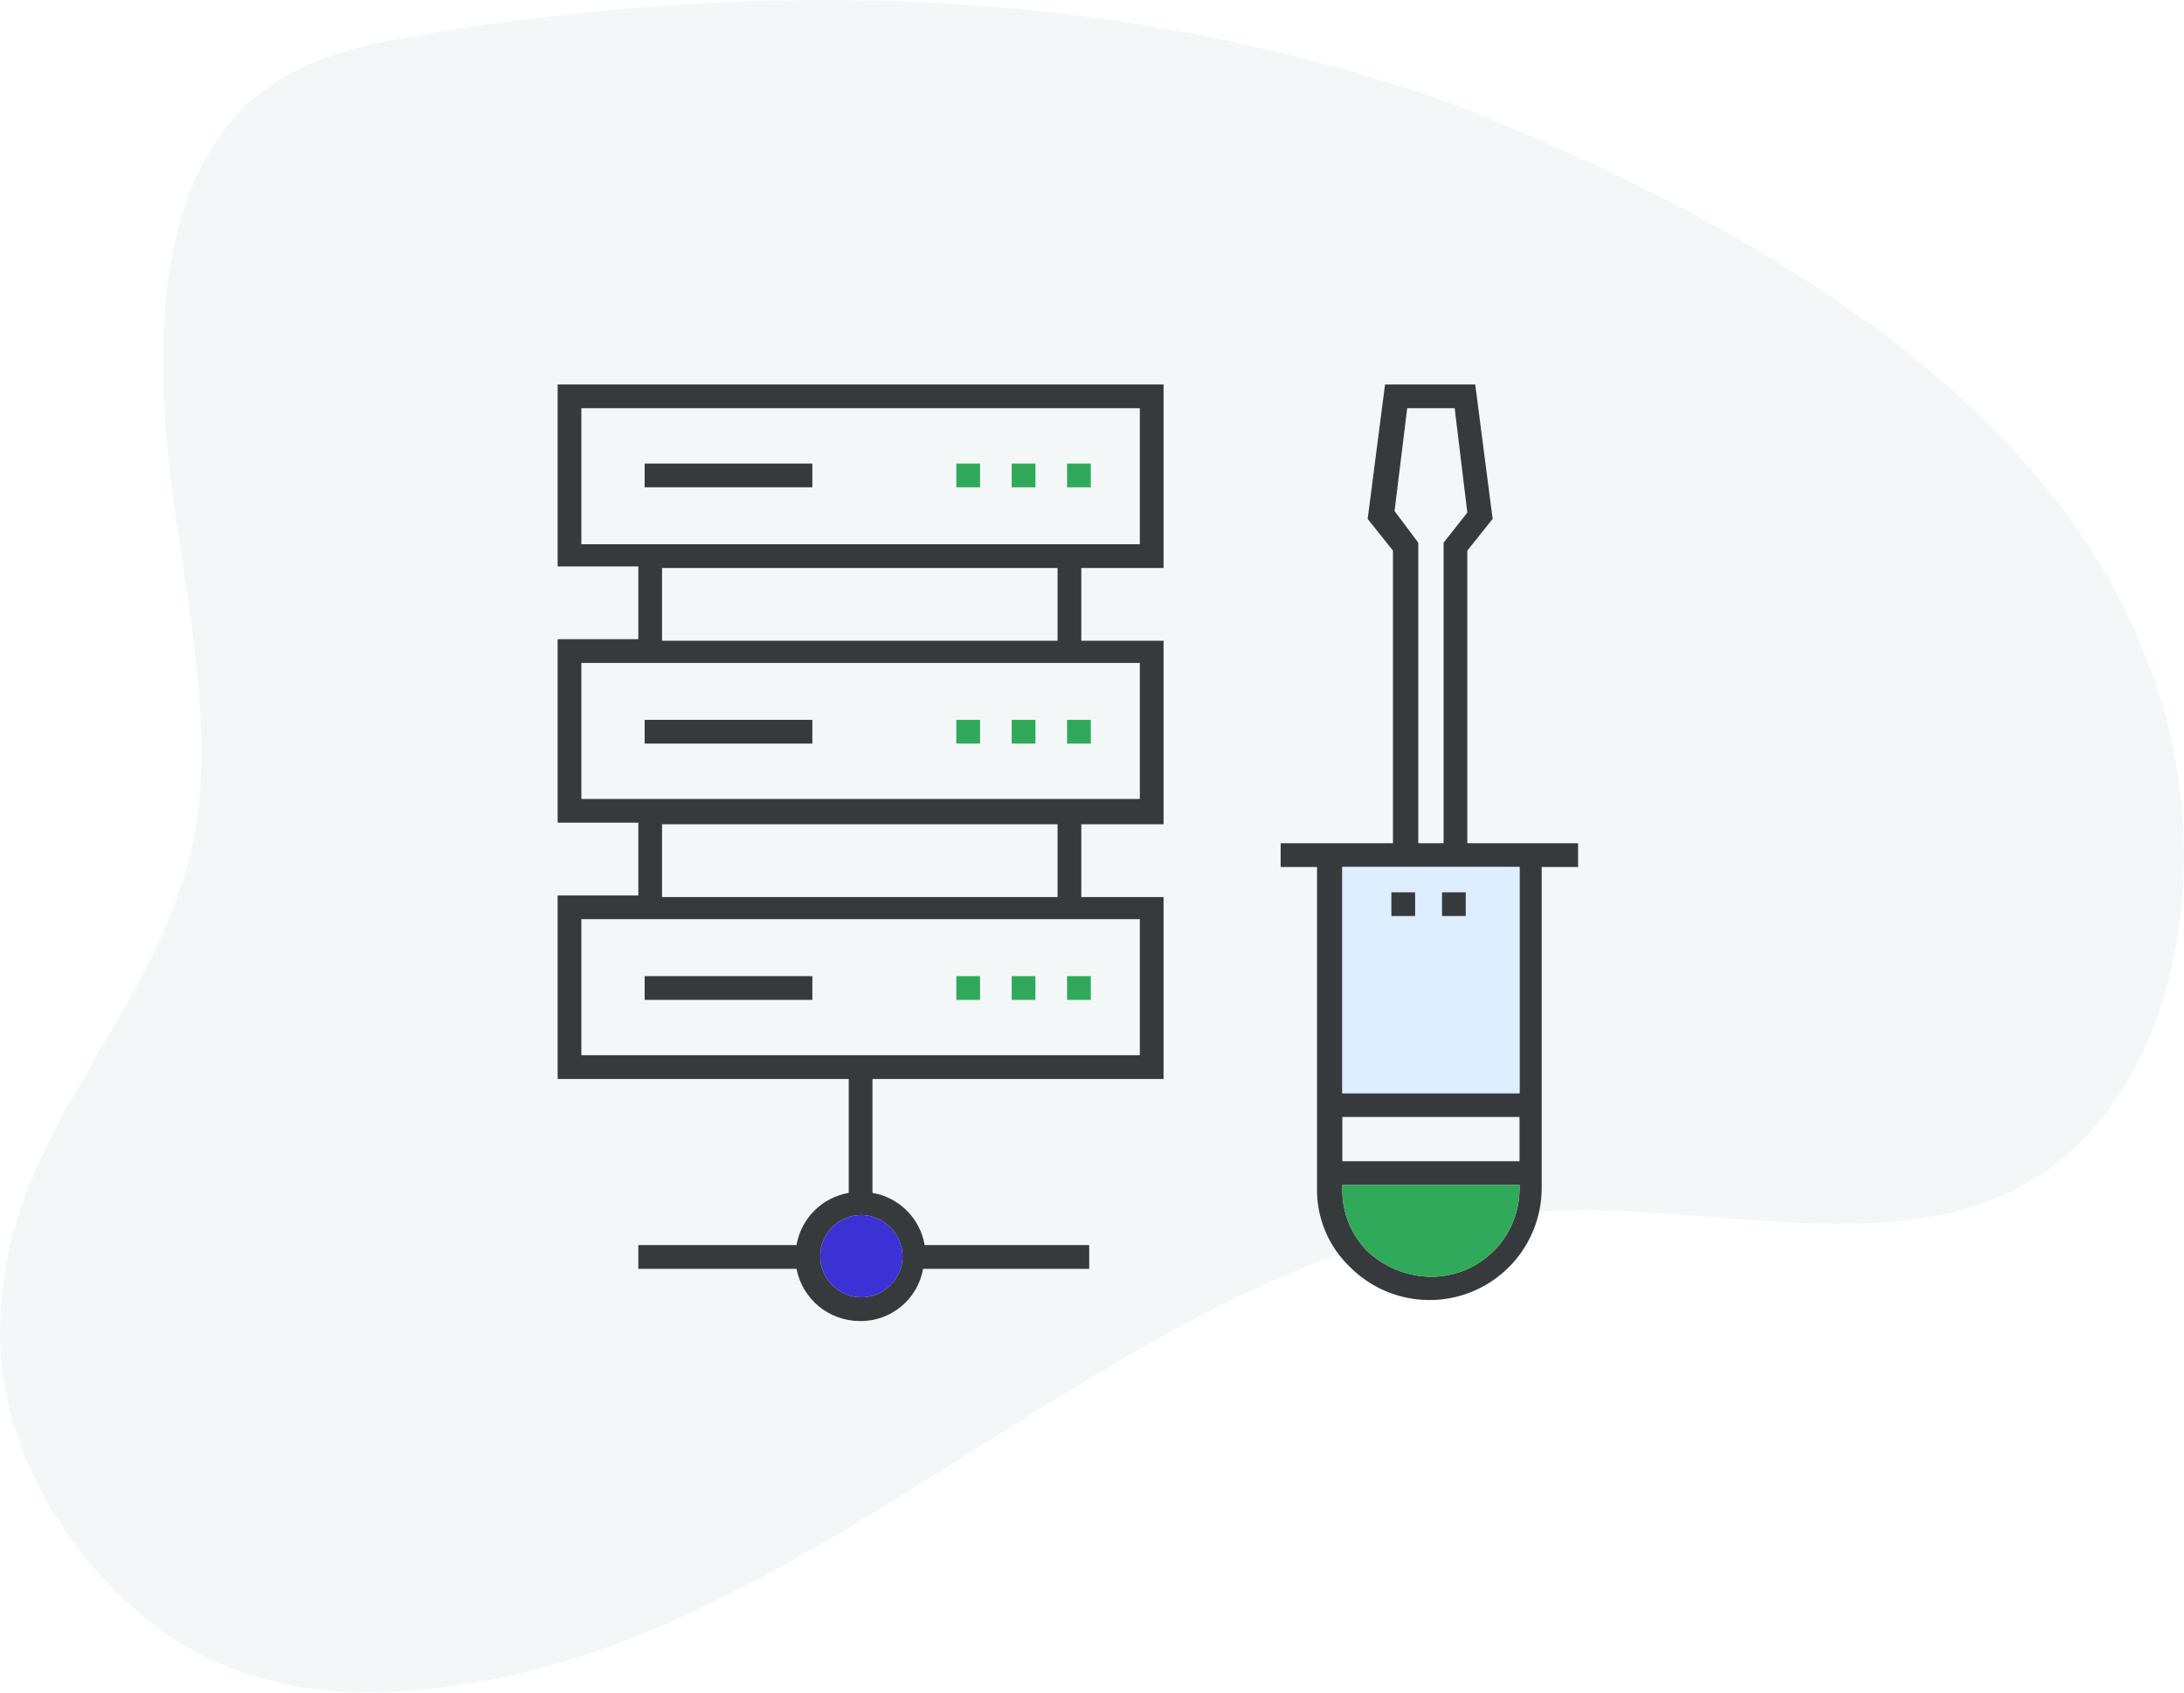
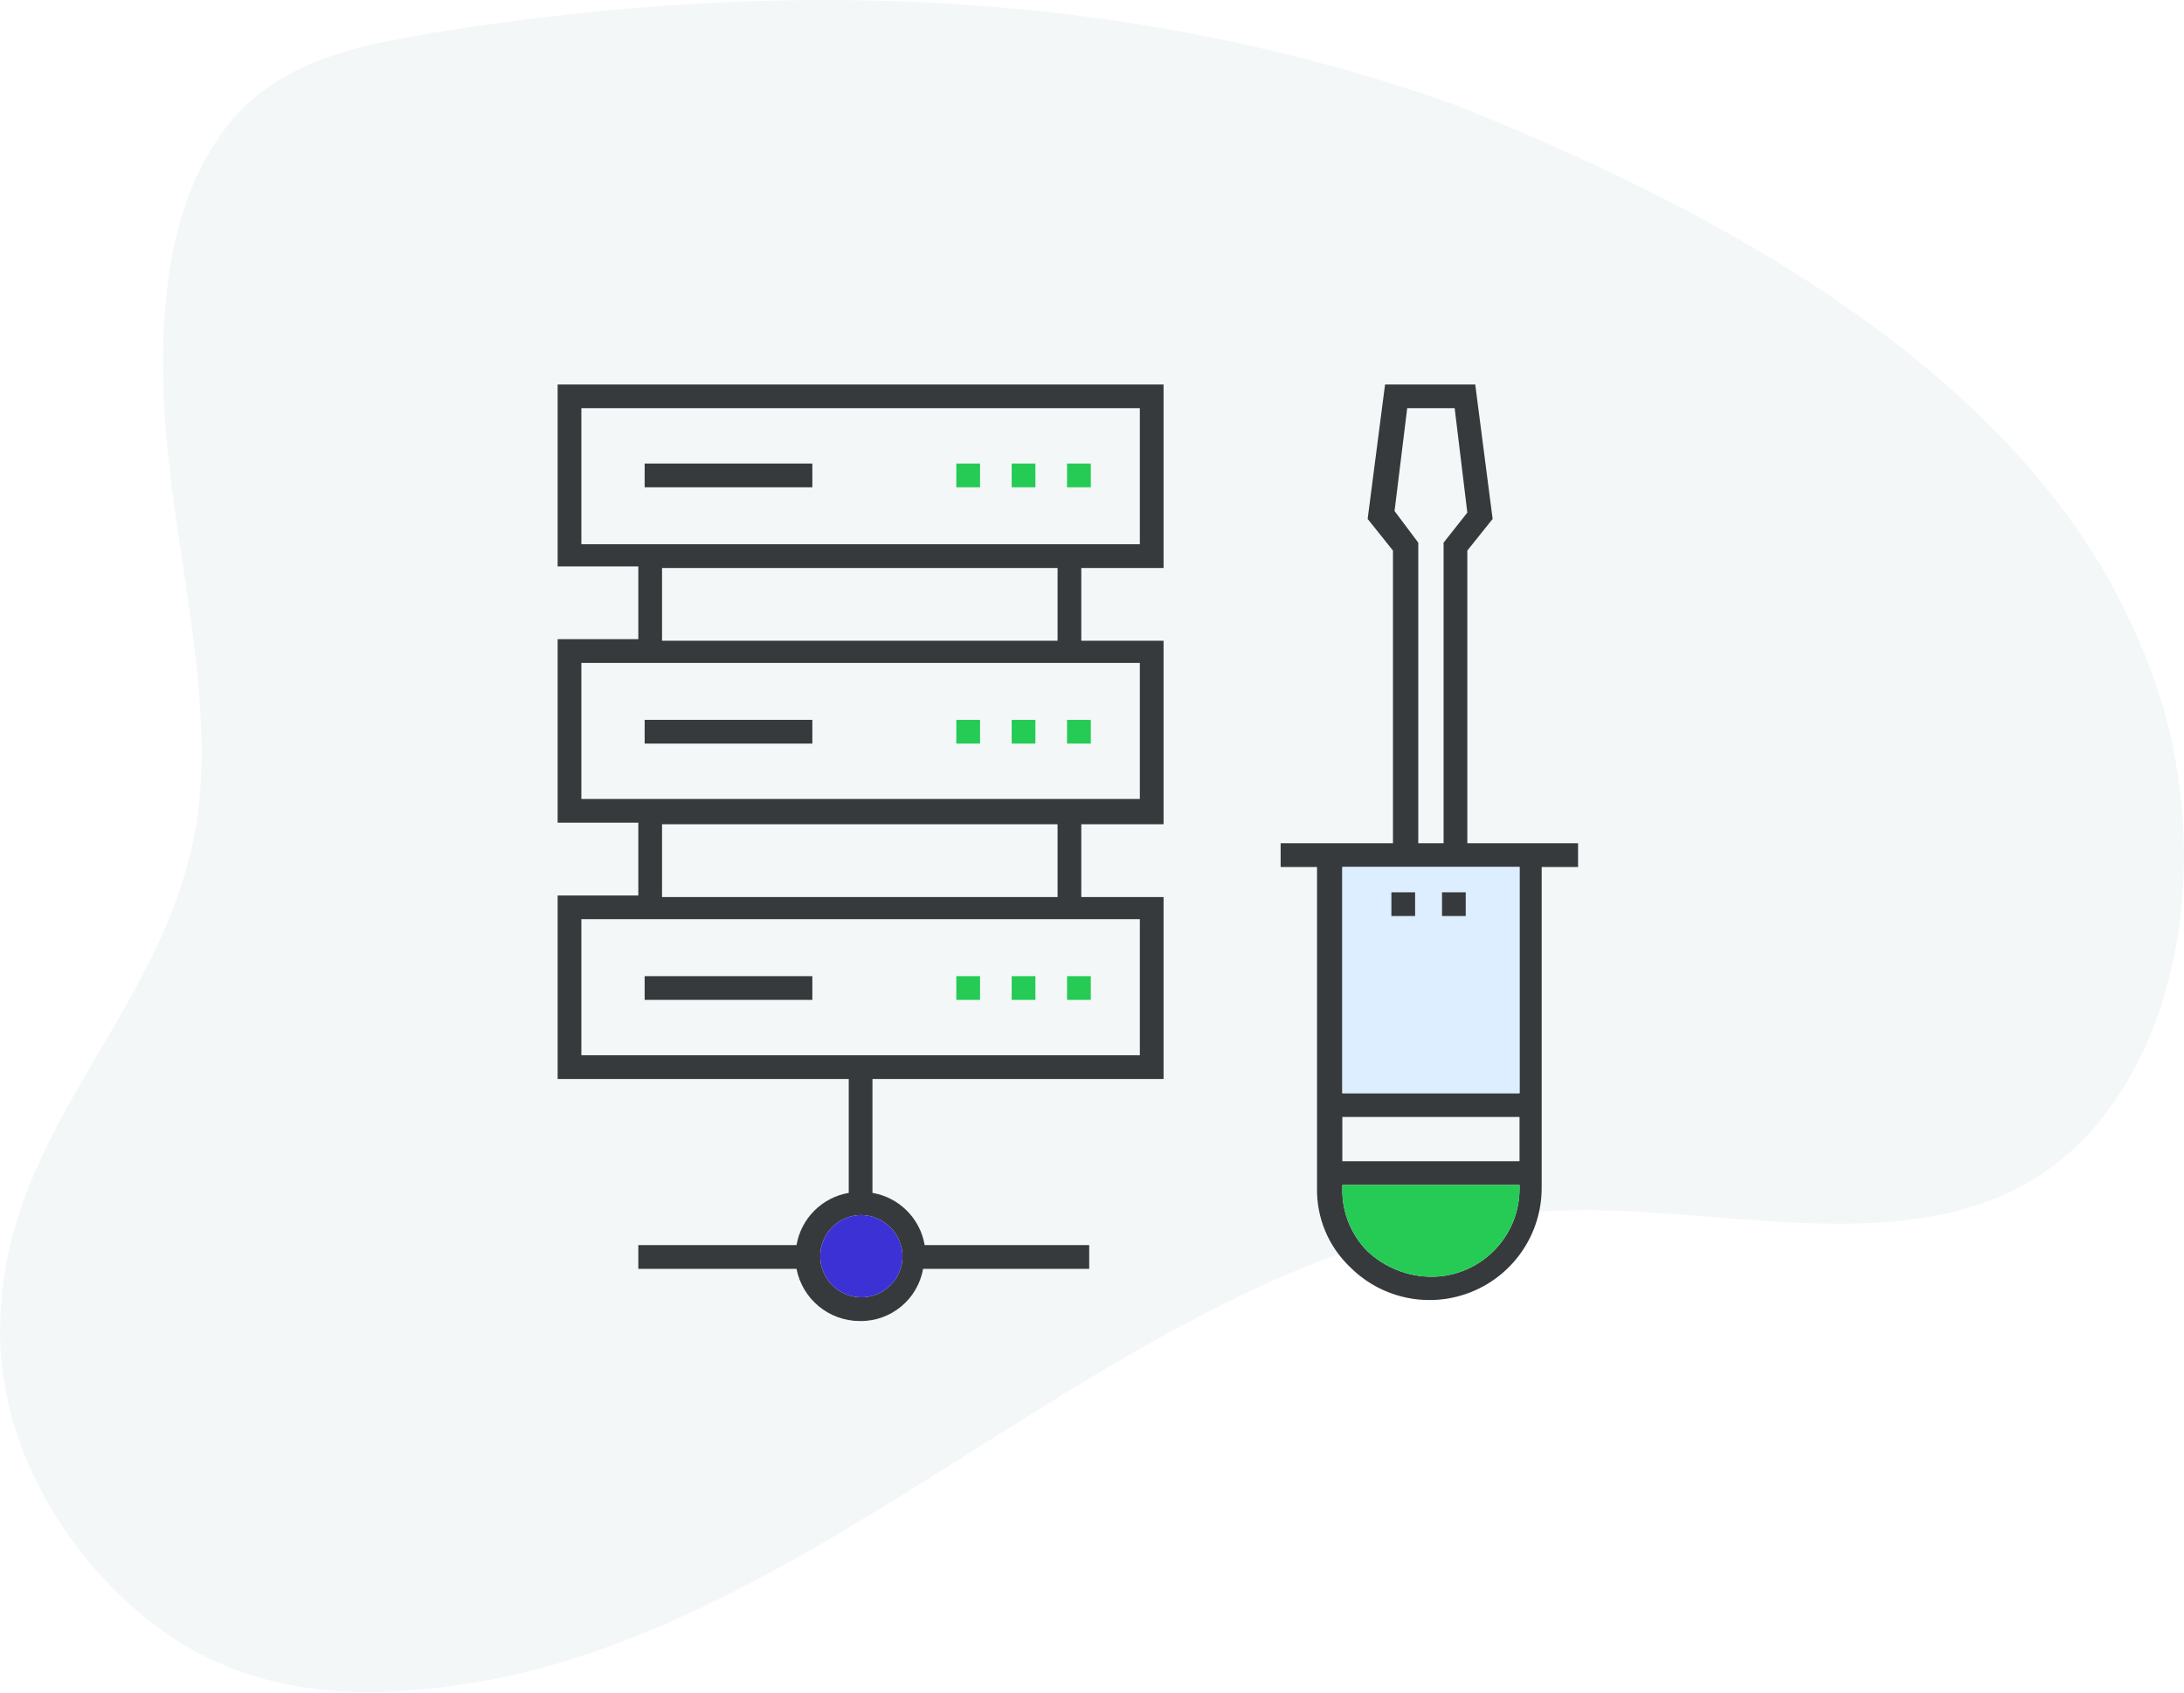
<svg xmlns="http://www.w3.org/2000/svg" width="138.047" height="106.965" viewBox="0 0 138.047 106.965">
  <g id="Layer_2" data-name="Layer 2">
    <g id="Register">
      <path d="M28.181,1.938c-5.63.938-11.26,1.877-14.544,7.037C9.884,14.605,9.884,23.05,10.823,30.556s2.815,15.482,1.407,22.519C9.884,64.335.501,71.372.032,83.101c-.469,7.976,4.222,15.482,9.852,19.704s12.198,4.691,18.766,3.753c24.865-3.284,44.569-29.556,69.903-30.026,11.26-.469,24.865,4.222,33.31-4.691,7.037-7.506,7.976-21.112,3.284-31.433C127.641,22.581,106.06,12.259,91.986,6.63,70.874-.877,49.293-1.346,28.181,1.938" fill="#f4f7f8" />
-       <rect x="63.947" y="61.702" width="1.5" height="1.5" fill="#30a95b" />
-       <rect x="60.447" y="61.702" width="1.5" height="1.5" fill="#30a95b" />
-       <rect x="67.447" y="61.702" width="1.5" height="1.5" fill="#30a95b" />
+       <rect x="63.947" y="61.702" width="1.5" height="1.5" fill="#25cb55" />
+       <rect x="60.447" y="61.702" width="1.5" height="1.5" fill="#25cb55" />
+       <rect x="67.447" y="61.702" width="1.5" height="1.5" fill="#25cb55" />
      <rect x="40.747" y="61.702" width="10.6" height="1.5" fill="#373a3c" />
-       <rect x="63.947" y="45.502" width="1.5" height="1.5" fill="#30a95b" />
-       <rect x="67.447" y="45.502" width="1.5" height="1.5" fill="#30a95b" />
-       <rect x="60.447" y="45.502" width="1.5" height="1.5" fill="#30a95b" />
+       <rect x="63.947" y="45.502" width="1.5" height="1.5" fill="#25cb55" />
+       <rect x="67.447" y="45.502" width="1.5" height="1.5" fill="#25cb55" />
+       <rect x="60.447" y="45.502" width="1.5" height="1.5" fill="#25cb55" />
      <rect x="40.747" y="45.502" width="10.6" height="1.5" fill="#373a3c" />
      <path d="M72.047,66.702h-35.3v-8.6h35.3Zm-5.2-10h-25v-4.6h25Zm5.2-6.2h-35.3v-8.6h35.3Zm-5.2-10h-25v-4.6h25Zm-30.1-14.7h35.3v8.6h-35.3Zm36.8,10.1v-11.6h-38.3v11.5h5.1v4.6h-5.1v11.6h5.1v4.6h-5.1v11.6h18.4v7.2a4.038,4.038,0,0,0-3.3,3.3h-10v1.5h10a4.074,4.074,0,0,0,4,3.3,3.996,3.996,0,0,0,4-3.3h10.5v-1.5h-10.4a4.038,4.038,0,0,0-3.3-3.3v-7.2h18.4v-11.5h-5.2v-4.6h5.2v-11.6h-5.2v-4.6Zm-16.5,43.5a2.6,2.6,0,1,1-2.6-2.6A2.647,2.647,0,0,1,57.047,79.402Z" fill="#373a3c" />
      <path d="M57.047,79.402a2.6,2.6,0,1,1-2.6-2.6A2.647,2.647,0,0,1,57.047,79.402Z" fill="#3c31d5" />
-       <rect x="63.947" y="29.302" width="1.5" height="1.5" fill="#30a95b" />
-       <rect x="60.447" y="29.302" width="1.5" height="1.5" fill="#30a95b" />
-       <rect x="67.447" y="29.302" width="1.5" height="1.5" fill="#30a95b" />
+       <rect x="63.947" y="29.302" width="1.5" height="1.5" fill="#25cb55" />
+       <rect x="60.447" y="29.302" width="1.5" height="1.5" fill="#25cb55" />
+       <rect x="67.447" y="29.302" width="1.5" height="1.5" fill="#25cb55" />
      <rect x="40.747" y="29.302" width="10.6" height="1.5" fill="#373a3c" />
      <path d="M92.747,53.302v-18.5l1.6-2-1.1-8.5h-5.7l-1.1,8.5,1.6,2v18.5h-7.1v1.5h2.3v20.3a6.722,6.722,0,0,0,2.1,5,7.09,7.09,0,0,0,12.1-5v-20.3h2.3v-1.5Zm-3.8-27.5h3l.8,6.6-1.5,1.9v19h-1.6v-19l-1.5-2Zm7.1,49.4a5.57,5.57,0,0,1-5.6,5.5,5.946,5.946,0,0,1-4-1.6,5.444,5.444,0,0,1-1.6-3.9v-.3h11.2Zm0-1.8h-11.2v-2.8h11.2Zm0-4.3h-11.2v-14.3h11.2Z" fill="#373a3c" />
-       <path d="M96.047,74.902v.3a5.57,5.57,0,0,1-5.6,5.5,5.946,5.946,0,0,1-4-1.6,5.444,5.444,0,0,1-1.6-3.9v-.3Z" fill="#30a95b" />
+       <path d="M96.047,74.902v.3a5.57,5.57,0,0,1-5.6,5.5,5.946,5.946,0,0,1-4-1.6,5.444,5.444,0,0,1-1.6-3.9v-.3Z" fill="#25cb55" />
      <path d="M84.847,54.802v14.3h11.2v-14.3Zm4.6,3.1h-1.5v-1.5h1.5Zm3.2,0h-1.5v-1.5h1.5Z" fill="#dceeff" />
      <rect x="91.147" y="56.402" width="1.5" height="1.5" fill="#373a3c" />
      <rect x="87.947" y="56.402" width="1.5" height="1.5" fill="#373a3c" />
    </g>
  </g>
</svg>
